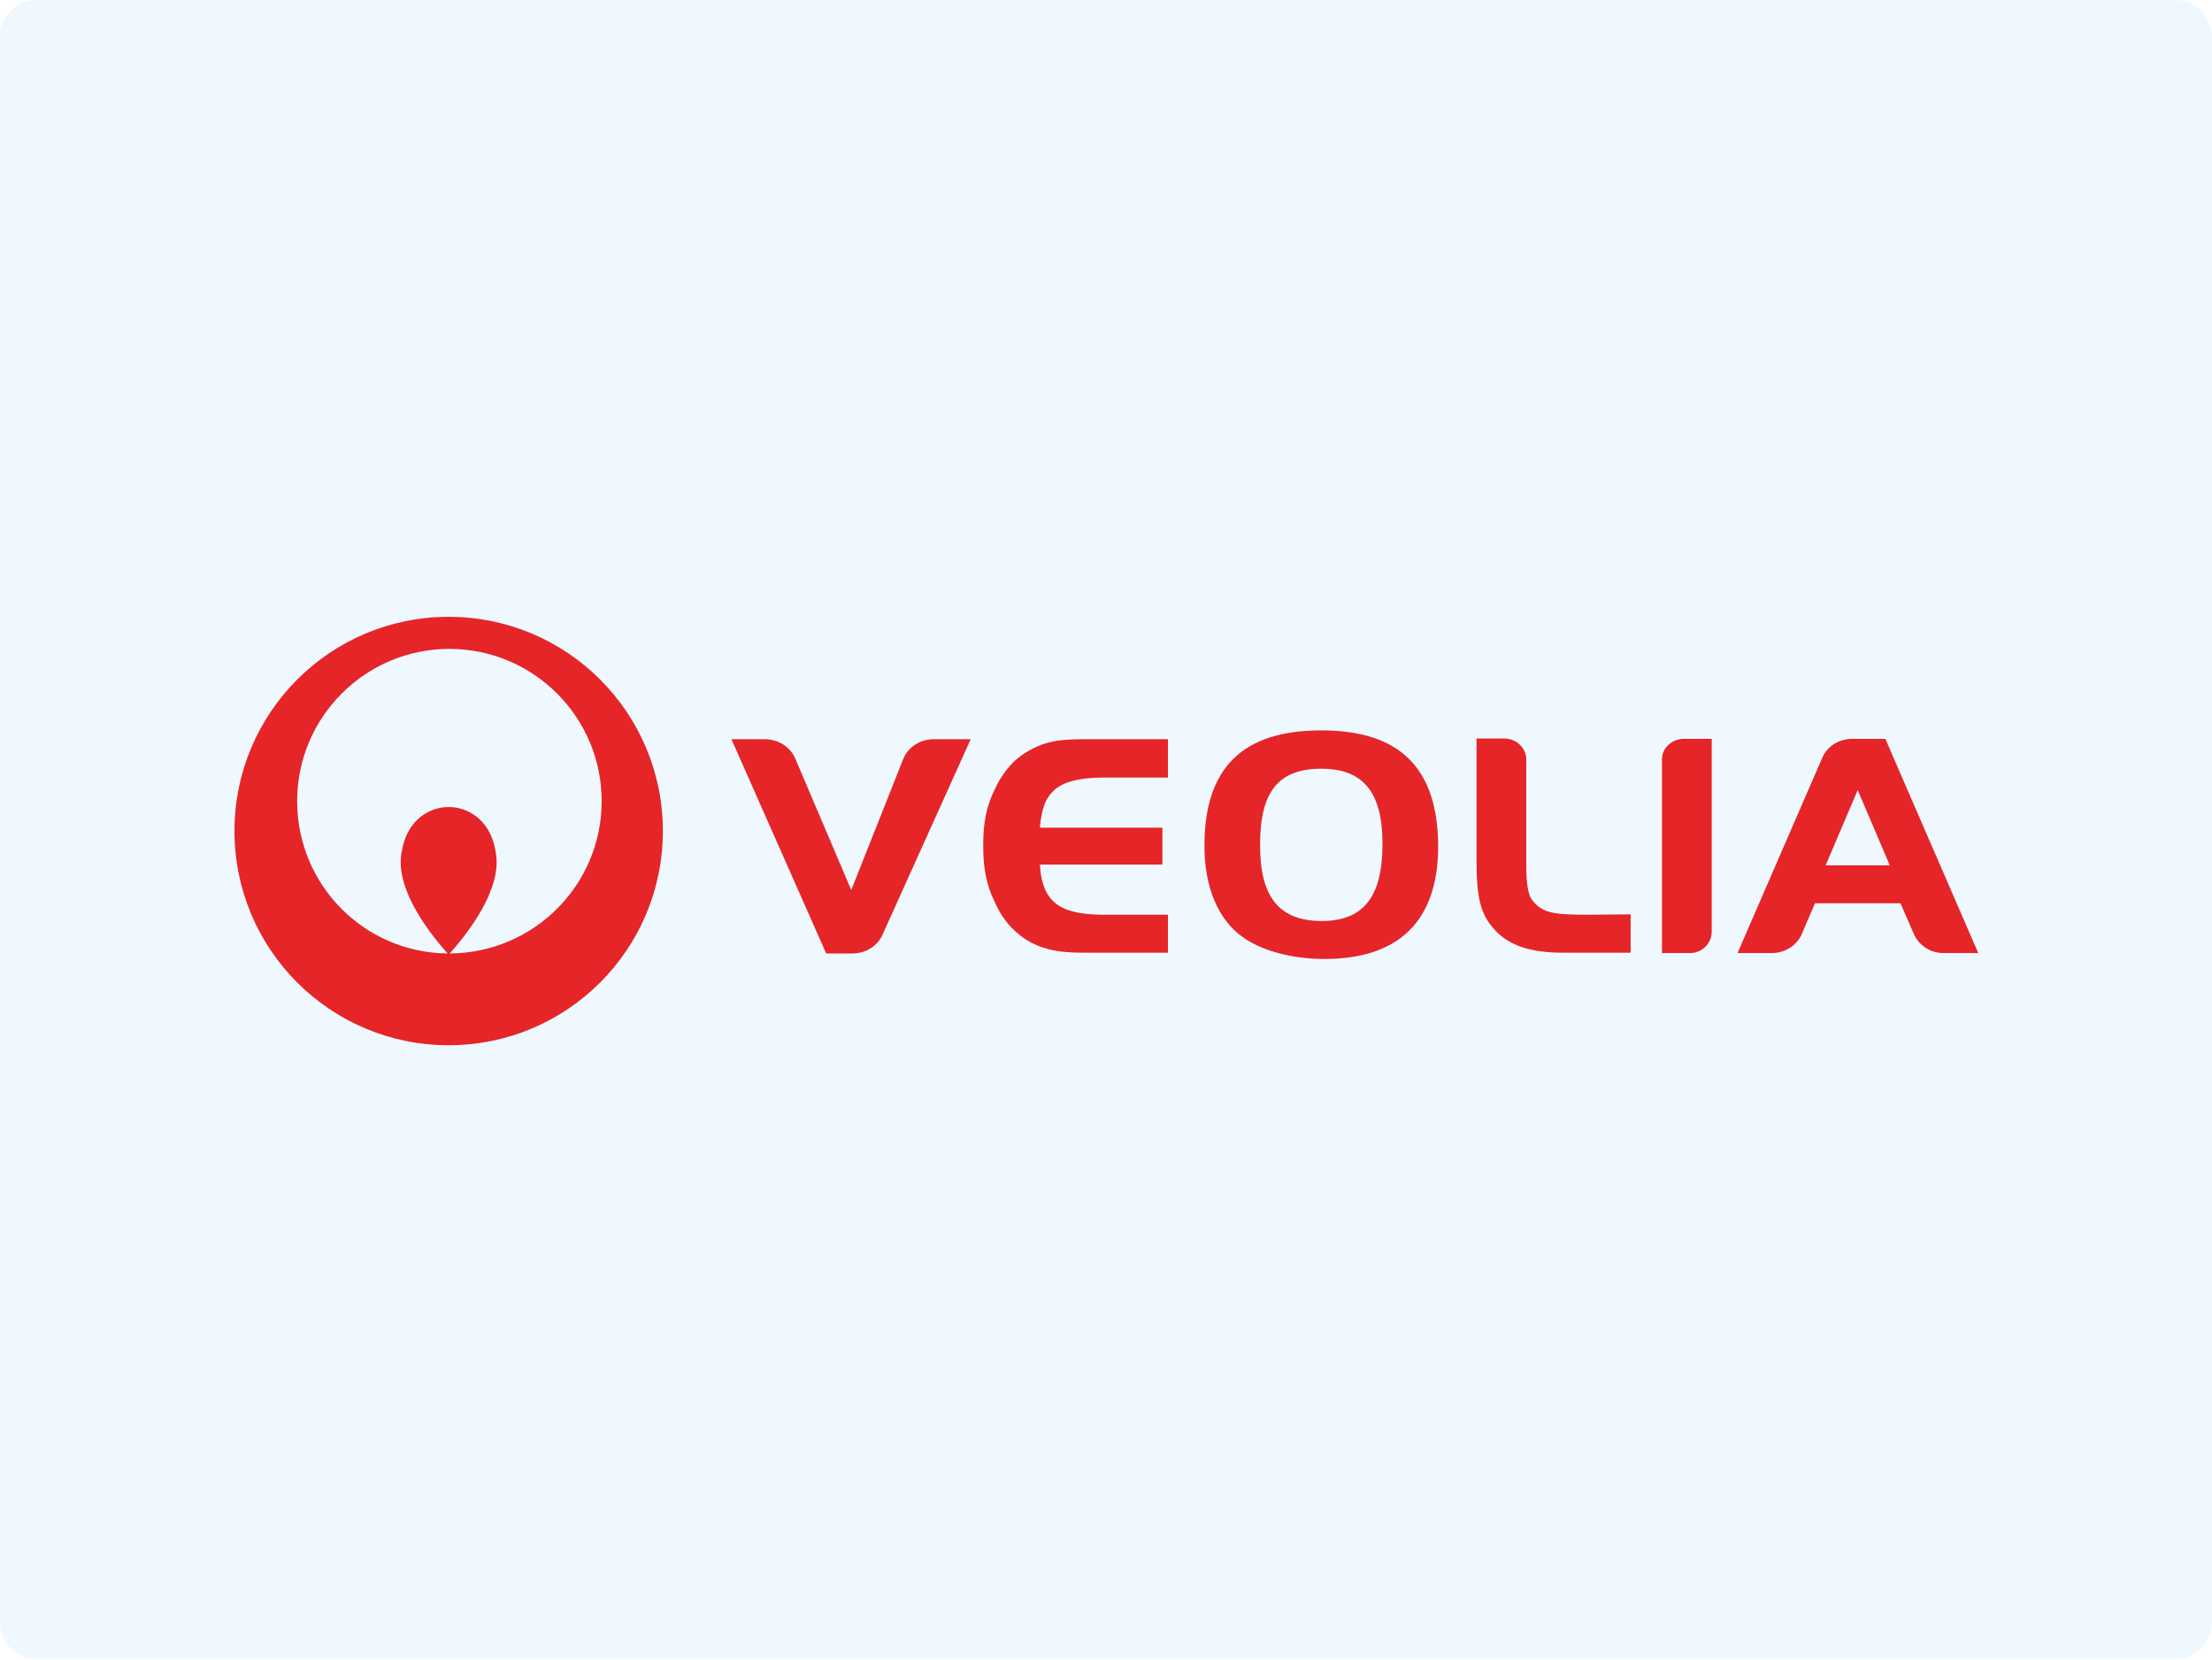
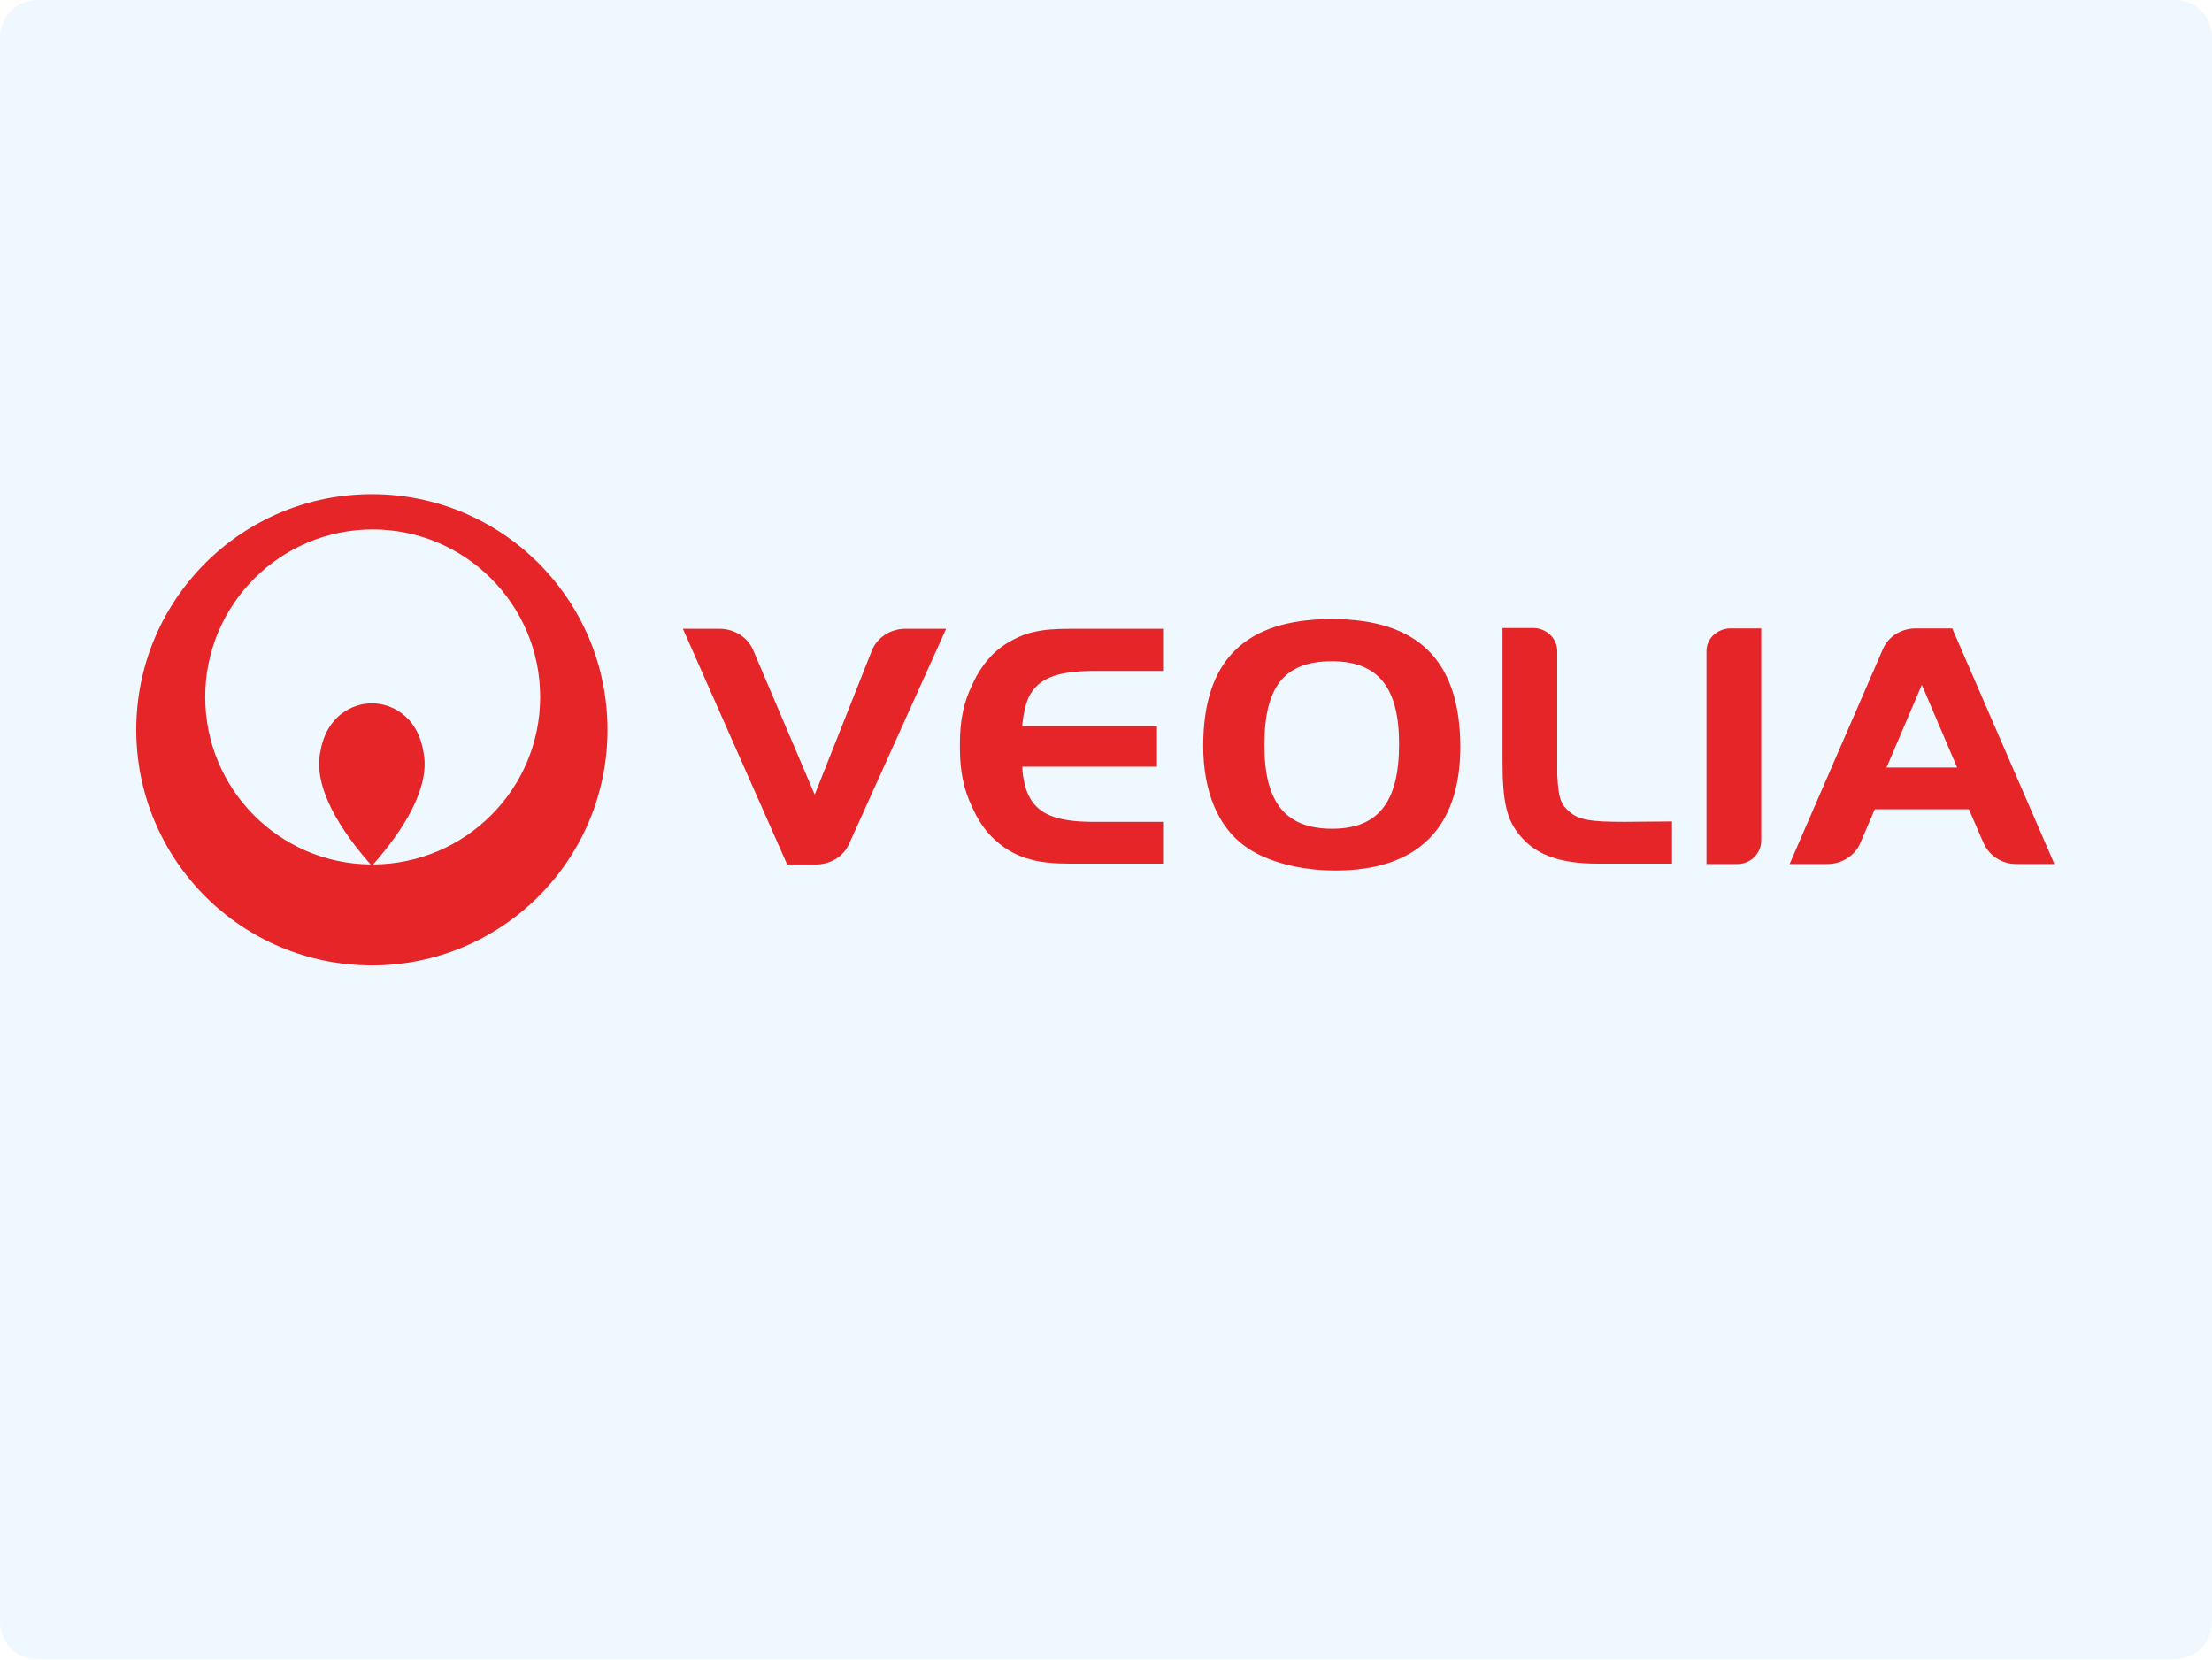
<svg xmlns="http://www.w3.org/2000/svg" version="1.0" viewBox="0 0 600 450" width="600" height="450">
  <rect style="width: 100%; height: 100%; fill: aliceblue;" rx="10" ry="10" />
  <style type="text/css">
        .st0{fill:#E52528;}
    </style>
-   <path class="st0" d="M121.7,167.3c-32.1,0-58.1,26-58.1,58.1s26,58.1,58.1,58.1s58.1-26,58.1-58.1  C179.8,193.3,153.8,167.3,121.7,167.3 M122,258.6c7.1-8,14.3-18.9,12.4-27.8c-1.5-9.1-8.3-12-12.7-11.9c-4.5-0.1-11.2,2.9-12.7,11.9  c-1.9,8.9,5.3,19.8,12.4,27.8c-22.6-0.2-40.8-18.6-40.8-41.3c0-22.8,18.5-41.3,41.3-41.3c22.8,0,41.3,18.5,41.3,41.3  C163.2,240.1,144.7,258.5,122,258.6 M359.3,260.1c-8.8,0-17.1-2.2-22.3-6c-6.6-4.7-10.3-13.5-10.3-24.7c0-21.1,10.3-31.3,31.7-31.3  c21.4,0,31.7,10.3,31.7,31.7C390,249.7,379.5,260.1,359.3,260.1 M358.4,208.5c-11.6,0-16.6,6.2-16.6,20.5  c-0.1,14.3,5.2,20.8,16.7,20.8c11.3,0,16.5-6.5,16.5-20.9C375,214.9,369.8,208.5,358.4,208.5 M430.5,248.1c-8.4,0-11.1-0.5-13.4-2.4  c-2.2-1.9-2.8-3.2-3.1-9.2v-30.5c0-3.1-2.6-5.6-5.8-5.7h-7.7v32.7c0,10.2,1,14.7,4.5,18.7c3.9,4.6,9.8,6.7,19,6.7h18.3v-10.4  L430.5,248.1L430.5,248.1z M511.4,200.4h-9.2c-3.6,0.1-6.6,2.1-7.9,5.1l-23,53h9.3c3.6,0,6.8-2.1,8.1-5.1l3.6-8.4h23.2l3.7,8.5  c1.4,3,4.5,5,8,5h9.4L511.4,200.4L511.4,200.4z M495.2,234.7l8.7-20.4l8.7,20.4H495.2z M456.6,200.4c-3.2,0.1-5.8,2.5-5.8,5.6v52.5  h7.6c3.2,0,5.8-2.5,5.9-5.6v-52.5H456.6L456.6,200.4z M253,200.5c-3.6,0.1-6.6,2.2-7.9,5.1l-14.2,35.8l-15.2-35.7  c-1.3-3-4.4-5.1-8-5.2h-9.3l25.7,58.1h7.4c3.5-0.1,6.5-2.1,7.8-4.9l24-53.2H253L253,200.5z M283.7,217.3c2.3-4.6,6.9-6.3,15.4-6.4  h17.7v-10.4h-23c-3.7,0-6.5,0.2-8.9,0.8c0,0-0.1,0-0.1,0c-1.7,0.4-3.2,1-4.6,1.7c-3.4,1.7-5.3,3.7-5.3,3.7c-2.1,2.1-3.9,4.7-5.2,7.7  c-2.1,4.2-3,8.8-3,14.5v0.9c0,5.7,0.9,10.3,3,14.6c1.4,3.2,3.2,5.9,5.5,8c0,0,1.2,1.1,1.9,1.6c1.7,1.3,3.4,2.1,4.7,2.6  c0.6,0.2,1.1,0.5,1.8,0.6c0.6,0.2,1,0.3,1,0.3c2.4,0.6,5.4,0.9,9.2,0.9h23v-10.3h-17.7c-8.5-0.1-13.1-1.8-15.4-6.4  c-0.9-1.8-1.4-4-1.6-6.7v-0.5h33.2v-10h-33.2V224C282.4,221.2,282.9,219,283.7,217.3" />
+   <g transform="translate(-33,-50), scale(1.1)">
+     <path class="st0" d="M121.7,167.3c-32.1,0-58.1,26-58.1,58.1s26,58.1,58.1,58.1s58.1-26,58.1-58.1         C179.8,193.3,153.8,167.3,121.7,167.3 M122,258.6c7.1-8,14.3-18.9,12.4-27.8c-1.5-9.1-8.3-12-12.7-11.9c-4.5-0.1-11.2,2.9-12.7,11.9         c-1.9,8.9,5.3,19.8,12.4,27.8c-22.6-0.2-40.8-18.6-40.8-41.3c0-22.8,18.5-41.3,41.3-41.3c22.8,0,41.3,18.5,41.3,41.3         C163.2,240.1,144.7,258.5,122,258.6 M359.3,260.1c-8.8,0-17.1-2.2-22.3-6c-6.6-4.7-10.3-13.5-10.3-24.7c0-21.1,10.3-31.3,31.7-31.3         c21.4,0,31.7,10.3,31.7,31.7C390,249.7,379.5,260.1,359.3,260.1 M358.4,208.5c-11.6,0-16.6,6.2-16.6,20.5         c-0.1,14.3,5.2,20.8,16.7,20.8c11.3,0,16.5-6.5,16.5-20.9C375,214.9,369.8,208.5,358.4,208.5 M430.5,248.1c-8.4,0-11.1-0.5-13.4-2.4         c-2.2-1.9-2.8-3.2-3.1-9.2v-30.5c0-3.1-2.6-5.6-5.8-5.7h-7.7v32.7c0,10.2,1,14.7,4.5,18.7c3.9,4.6,9.8,6.7,19,6.7h18.3v-10.4         L430.5,248.1L430.5,248.1z M511.4,200.4h-9.2c-3.6,0.1-6.6,2.1-7.9,5.1l-23,53h9.3c3.6,0,6.8-2.1,8.1-5.1l3.6-8.4h23.2l3.7,8.5         c1.4,3,4.5,5,8,5h9.4L511.4,200.4L511.4,200.4z M495.2,234.7l8.7-20.4l8.7,20.4H495.2z M456.6,200.4c-3.2,0.1-5.8,2.5-5.8,5.6v52.5         h7.6c3.2,0,5.8-2.5,5.9-5.6v-52.5H456.6L456.6,200.4z M253,200.5c-3.6,0.1-6.6,2.2-7.9,5.1l-14.2,35.8l-15.2-35.7         c-1.3-3-4.4-5.1-8-5.2h-9.3l25.7,58.1h7.4c3.5-0.1,6.5-2.1,7.8-4.9l24-53.2H253L253,200.5z M283.7,217.3c2.3-4.6,6.9-6.3,15.4-6.4         h17.7v-10.4h-23c-3.7,0-6.5,0.2-8.9,0.8c0,0-0.1,0-0.1,0c-1.7,0.4-3.2,1-4.6,1.7c-3.4,1.7-5.3,3.7-5.3,3.7c-2.1,2.1-3.9,4.7-5.2,7.7         c-2.1,4.2-3,8.8-3,14.5v0.9c0,5.7,0.9,10.3,3,14.6c1.4,3.2,3.2,5.9,5.5,8c0,0,1.2,1.1,1.9,1.6c1.7,1.3,3.4,2.1,4.7,2.6         c0.6,0.2,1.1,0.5,1.8,0.6c0.6,0.2,1,0.3,1,0.3c2.4,0.6,5.4,0.9,9.2,0.9h23v-10.3h-17.7c-8.5-0.1-13.1-1.8-15.4-6.4         c-0.9-1.8-1.4-4-1.6-6.7v-0.5h33.2v-10h-33.2V224C282.4,221.2,282.9,219,283.7,217.3" />
+   </g>
</svg>
